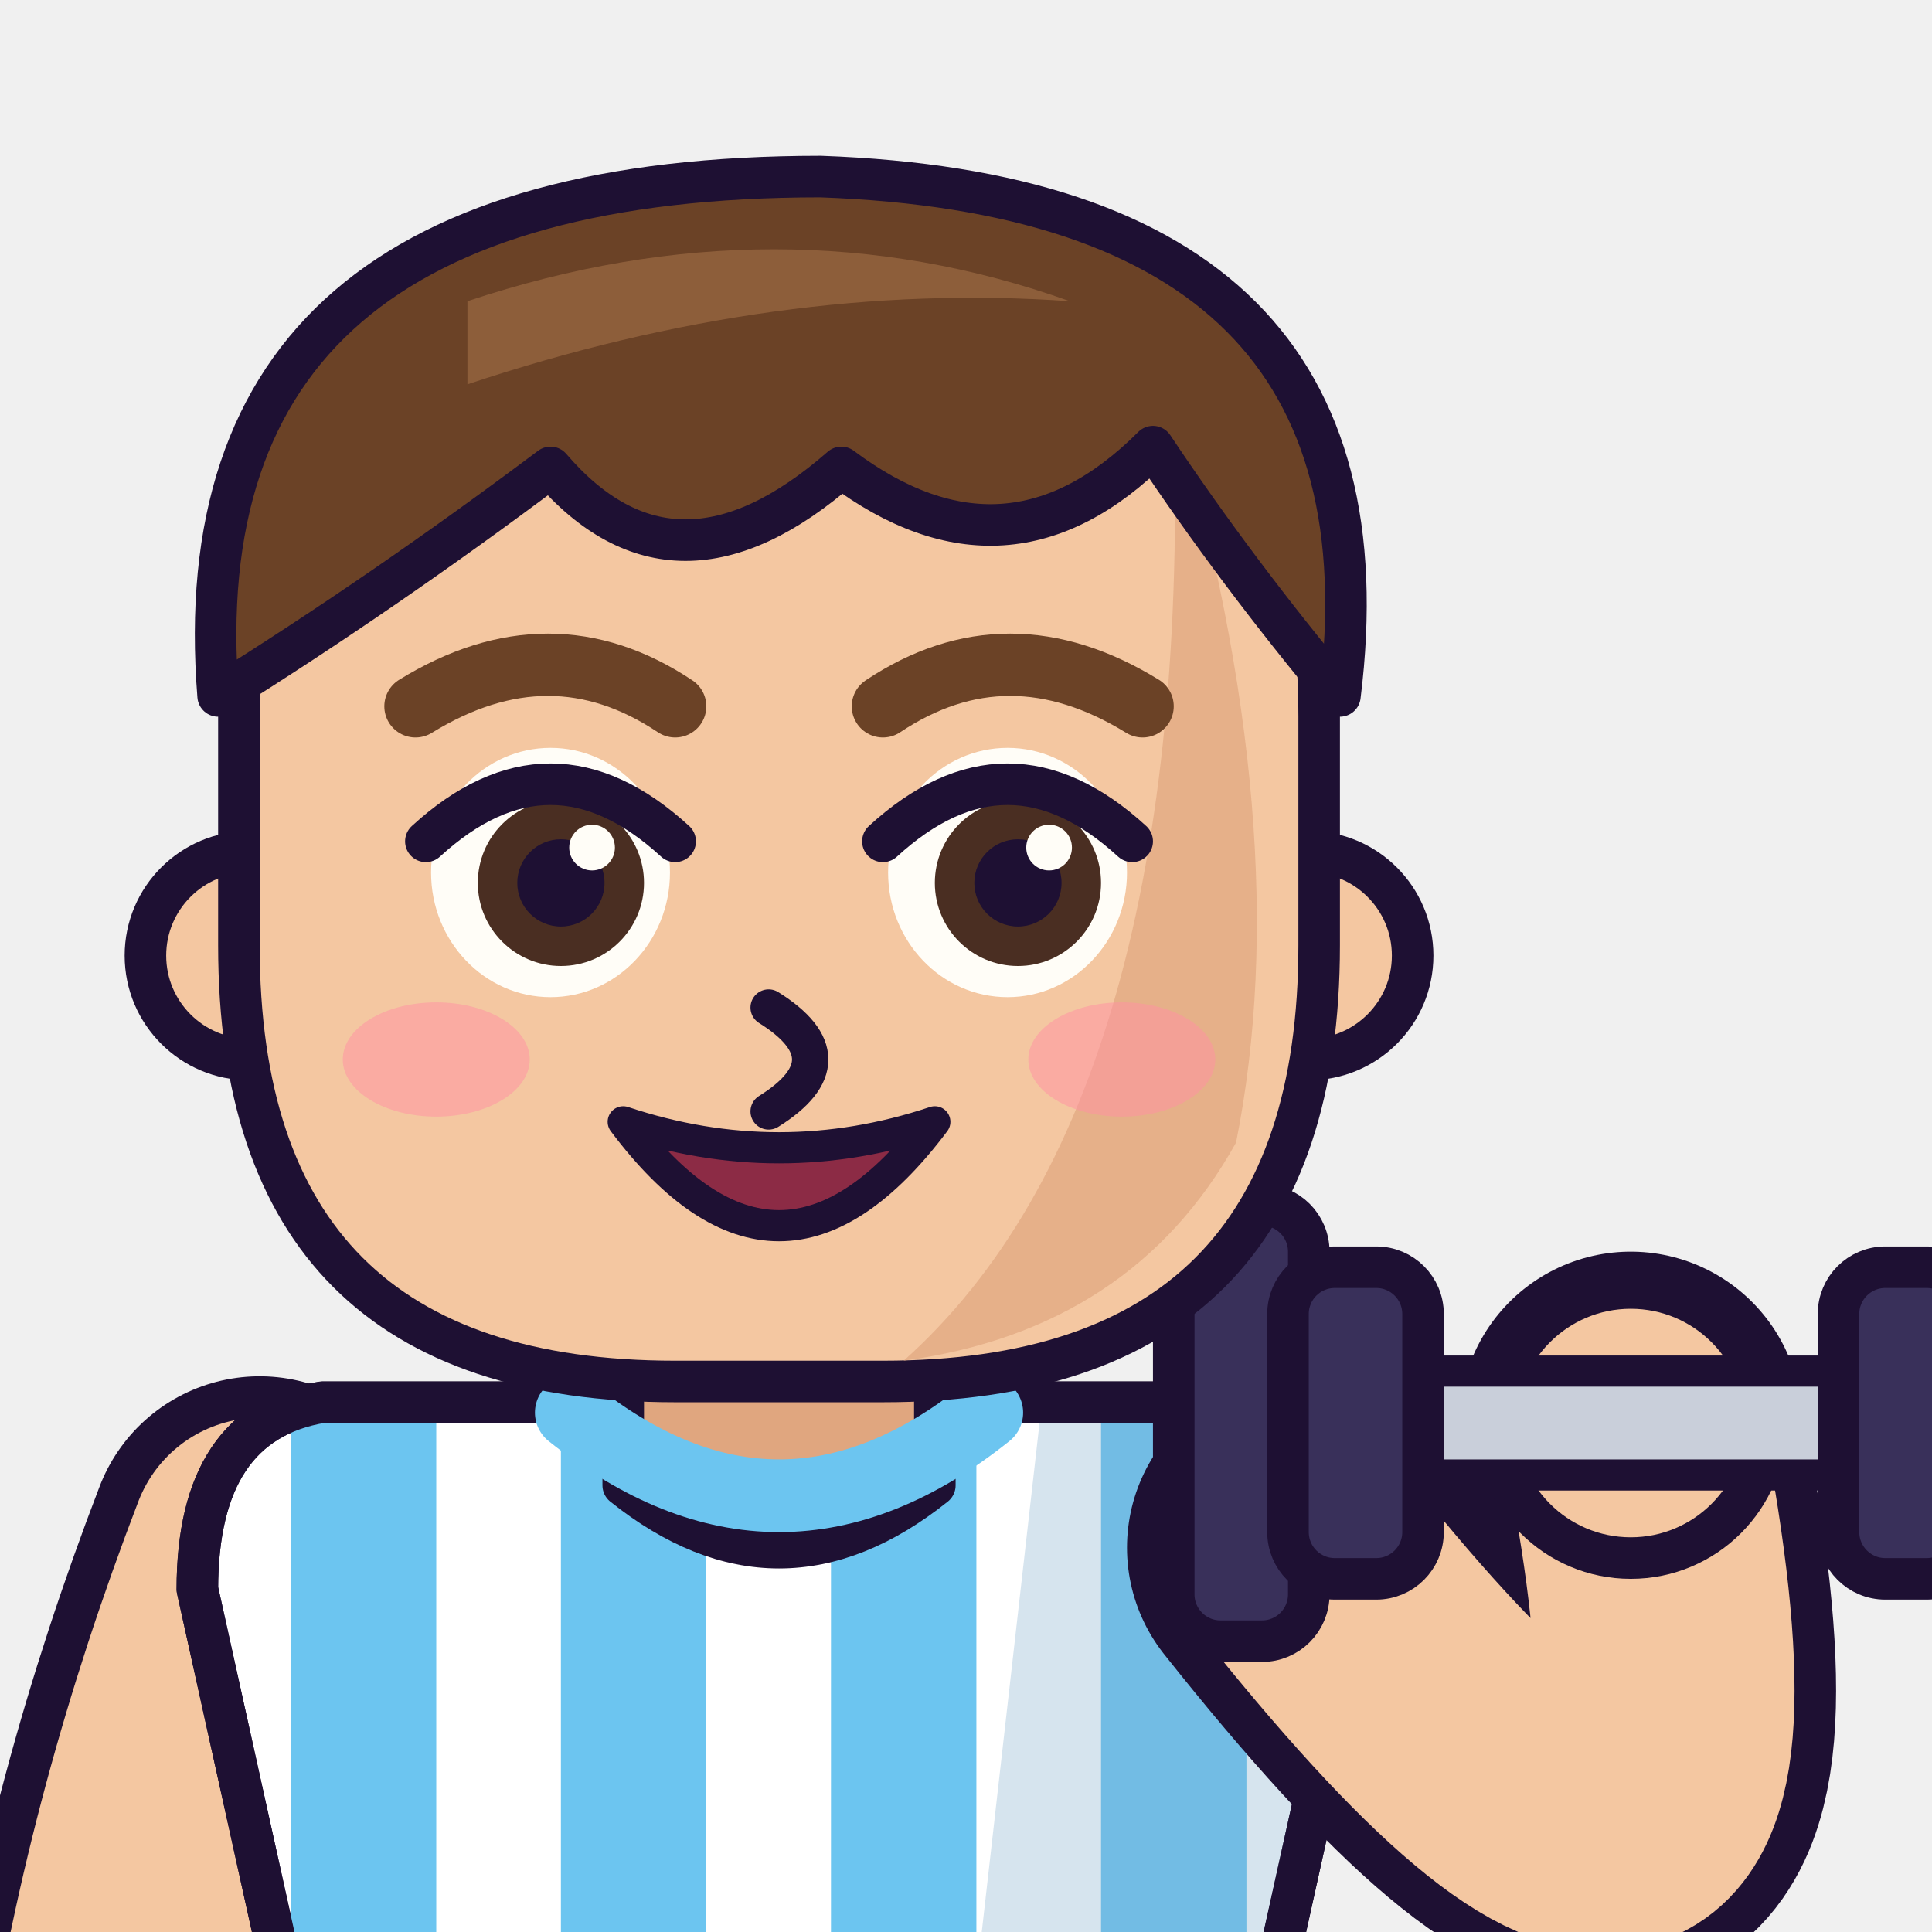
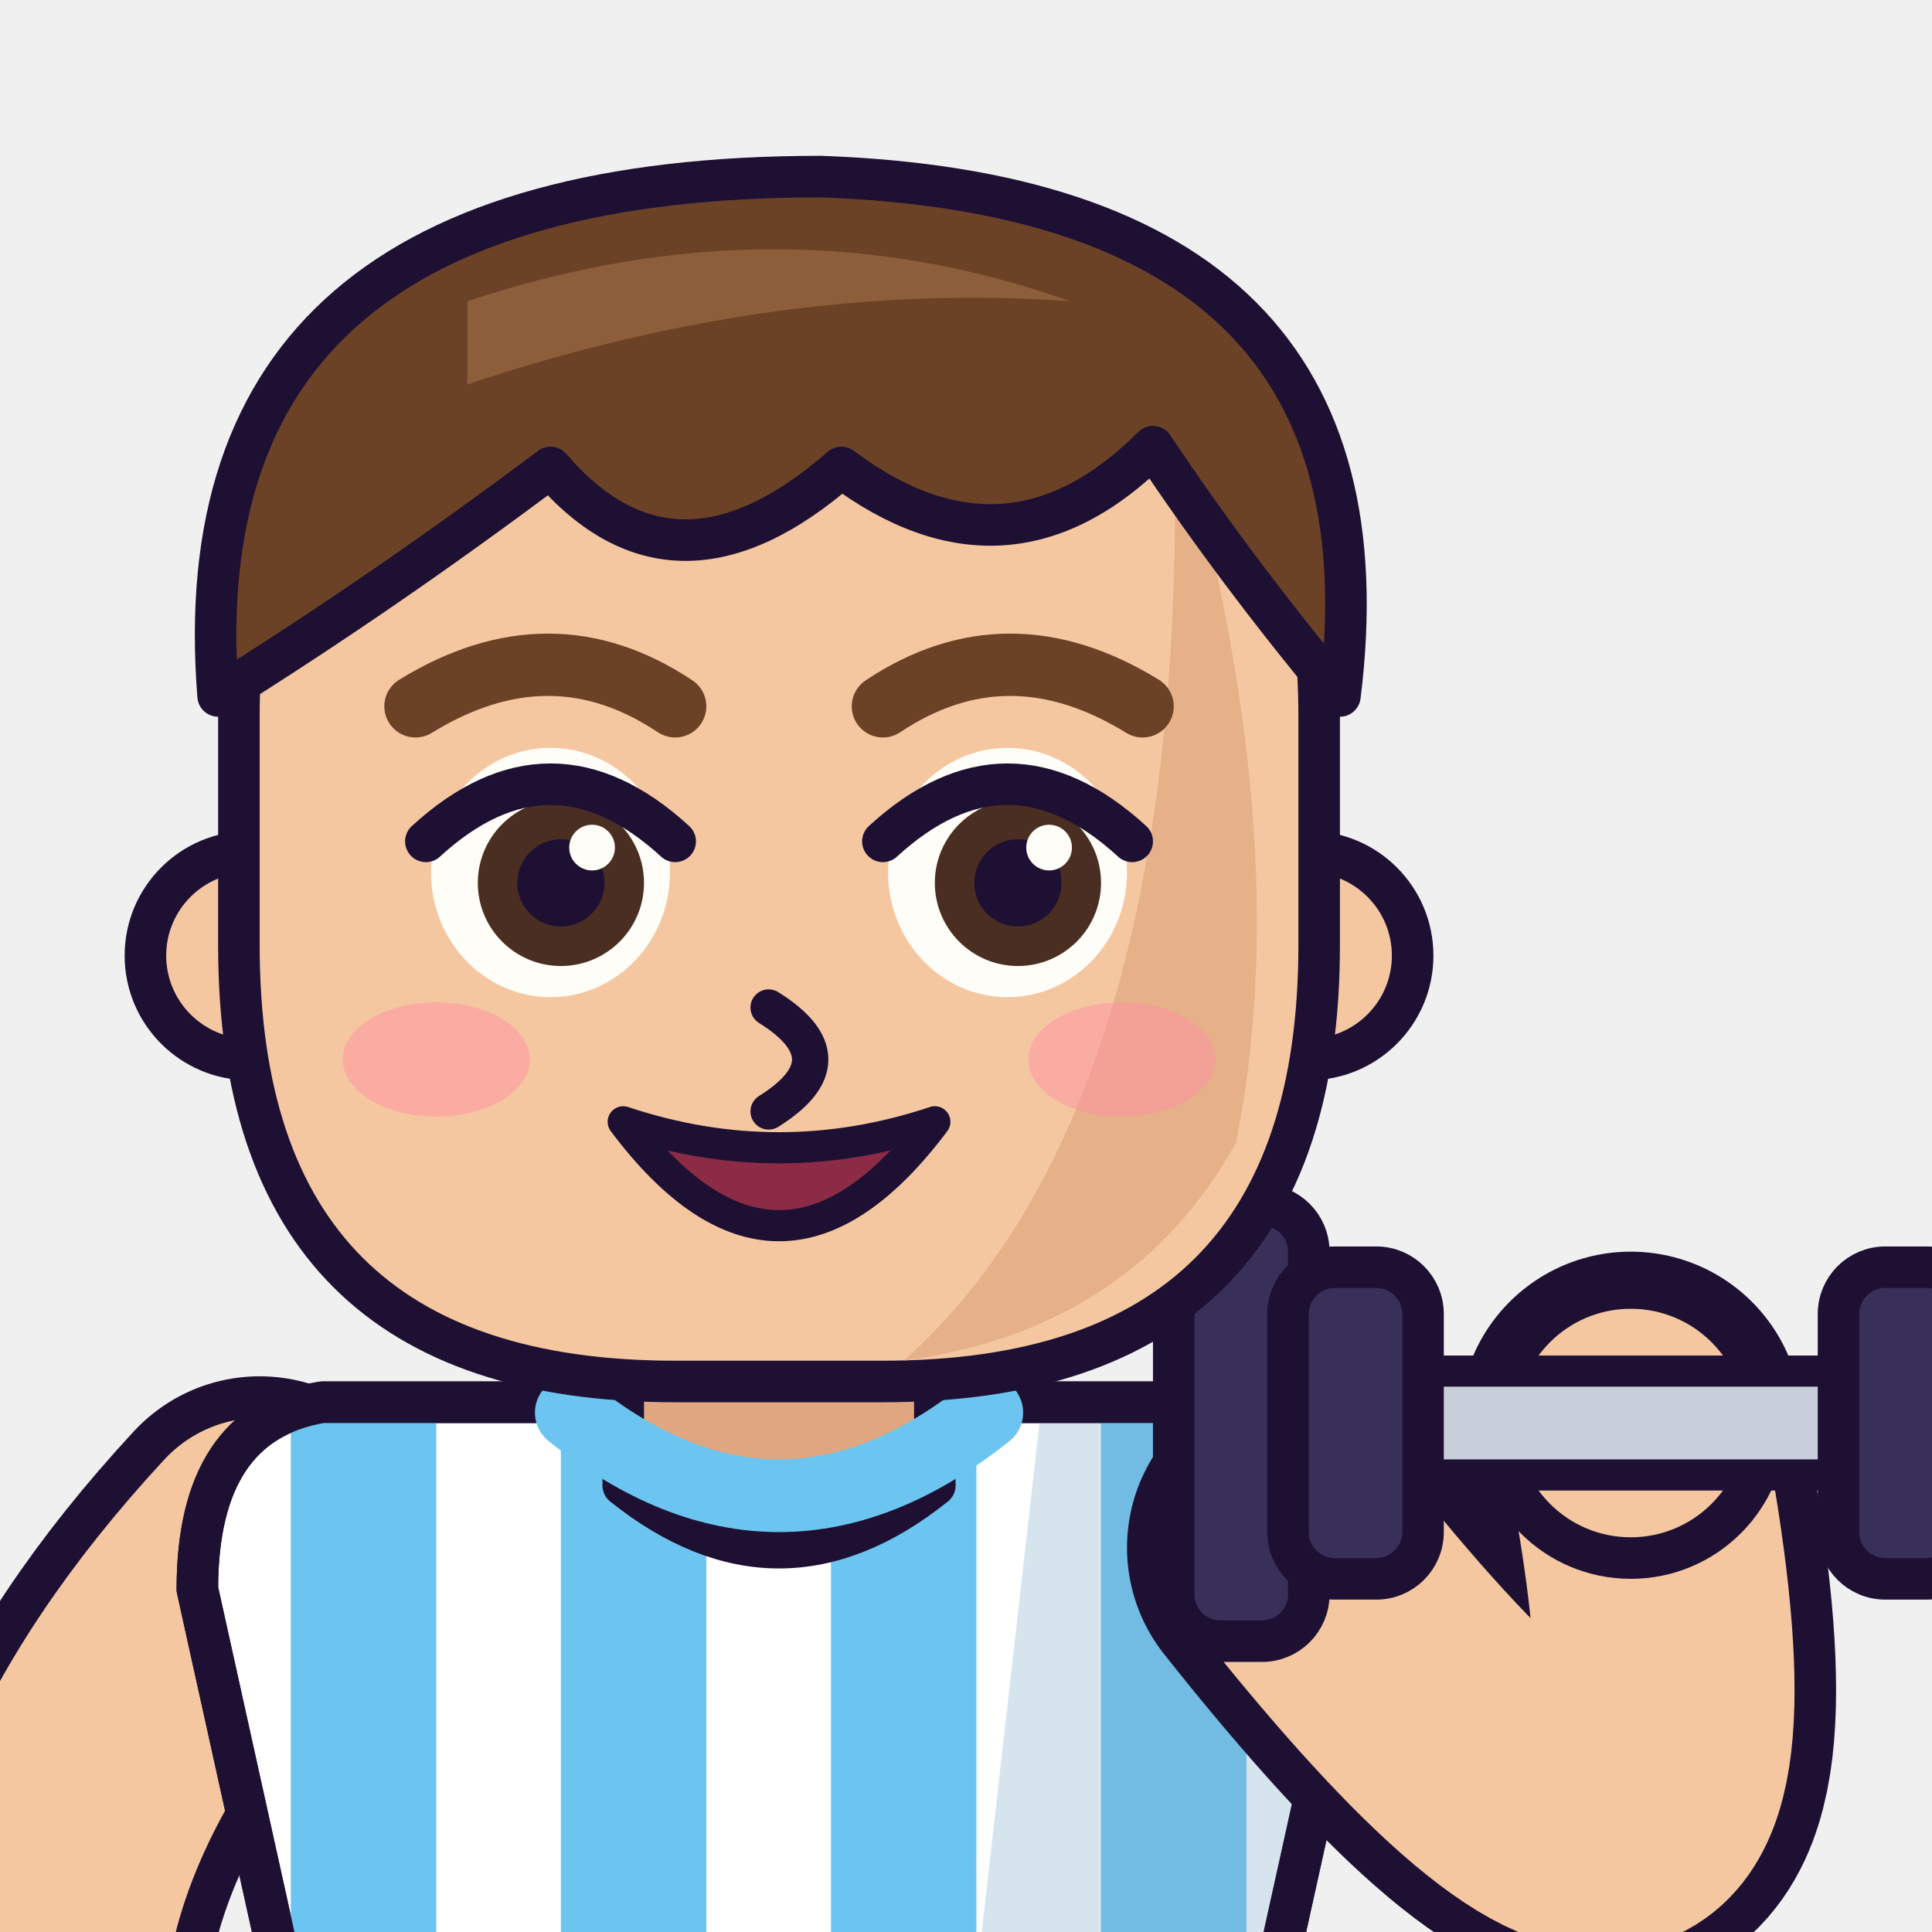
<svg xmlns="http://www.w3.org/2000/svg" viewBox="55 33 186 186" role="img" aria-label="Nehue">
  <ellipse cx="130" cy="410" rx="65" ry="7" fill="#1E1033" opacity="0.28" />
  <path d="M101 336h26v66h-26z" fill="#F4C7A1" stroke="#1E1033" stroke-width="4" stroke-linejoin="round" stroke-linecap="round" />
  <path d="M133 336h26v66h-26z" fill="#F4C7A1" stroke="#1E1033" stroke-width="4" stroke-linejoin="round" stroke-linecap="round" />
  <path d="M100 293L96 340H130L125 319L125 293Z" fill="#2F6FA8" stroke="#1E1033" stroke-width="4" stroke-linejoin="round" stroke-linecap="round" />
  <path d="M160 293L164 340H130L135 319L135 293Z" fill="#2F6FA8" stroke="#1E1033" stroke-width="4" stroke-linejoin="round" stroke-linecap="round" />
  <path d="M137 321L138 338H162L157 299Z" fill="#1C4770" opacity="0.55" />
  <path d="M125 408v-13q0 -7 -7 -7h-12q-18.6 3 -28 14q-2 3 0 6z" fill="#FFFFFF" stroke="#1E1033" stroke-width="4" stroke-linejoin="round" stroke-linecap="round" />
  <path d="M135 408v-13q0 -7 7 -7h12q18.6 3 28 14q2 3 0 6z" fill="#FFFFFF" stroke="#1E1033" stroke-width="4" stroke-linejoin="round" stroke-linecap="round" />
-   <path d="M80 182Q60 234 64 286" fill="none" stroke="#1E1033" stroke-width="33" stroke-linecap="round" />
-   <path d="M80 182Q60 234 64 286" fill="none" stroke="#F4C7A1" stroke-width="25" stroke-linecap="round" />
-   <circle cx="64" cy="286" r="13" fill="#F4C7A1" stroke="#1E1033" stroke-width="4" stroke-linejoin="round" stroke-linecap="round" />
+   <path d="M80 182Q30 236 95 285" fill="none" stroke="#1E1033" stroke-width="33" stroke-linecap="round" />
+   <path d="M80 182Q30 236 95 285" fill="none" stroke="#F4C7A1" stroke-width="25" stroke-linecap="round" />
+   <circle cx="95" cy="285" r="13" fill="#F4C7A1" stroke="#1E1033" stroke-width="4" stroke-linejoin="round" stroke-linecap="round" />
  <clipPath id="torso">
    <path d="M86 168Q74 170 74 186L99 299Q130 305 161 299L186 186Q186 170 174 168Z" />
  </clipPath>
  <path d="M86 168Q74 170 74 186L99 299Q130 305 161 299L186 186Q186 170 174 168Z" fill="#FFFFFF" stroke="#1E1033" stroke-width="4" stroke-linejoin="round" stroke-linecap="round" />
  <g clip-path="url(#torso)">
    <path d="M83 166h14v141h-14z" fill="#6CC5F0" opacity="1" />
    <path d="M109 166h14v141h-14z" fill="#6CC5F0" opacity="1" />
    <path d="M135 166h14v141h-14z" fill="#6CC5F0" opacity="1" />
    <path d="M161 166h14v141h-14z" fill="#6CC5F0" opacity="1" />
    <path d="M155.76 164H192V309H139.3Z" fill="#7FA9C9" opacity="0.32" />
  </g>
  <path d="M86 168Q74 170 74 186L99 299Q130 305 161 299L186 186Q186 170 174 168Z" fill="none" stroke="#1E1033" stroke-width="4" stroke-linejoin="round" stroke-linecap="round" />
  <path d="M115 160h30v16q-15 12 -30 0z" fill="#E0A67F" stroke="#1E1033" stroke-width="4" stroke-linejoin="round" stroke-linecap="round" />
  <path d="M110 169q20 16 40 0" fill="none" stroke="#6CC5F0" stroke-width="7" stroke-linecap="round" />
  <path d="M180 182Q226 240 212 170" fill="none" stroke="#1E1033" stroke-width="33" stroke-linecap="round" />
  <path d="M180 182Q226 240 212 170" fill="none" stroke="#F4C7A1" stroke-width="25" stroke-linecap="round" />
  <circle cx="212" cy="170" r="13" fill="#F4C7A1" stroke="#1E1033" stroke-width="4" stroke-linejoin="round" stroke-linecap="round" />
  <rect x="180" y="165" width="64" height="10" rx="4" fill="#C9CFDA" stroke="#1E1033" stroke-width="3" stroke-linejoin="round" stroke-linecap="round" />
  <rect x="168" y="149" width="13" height="42" rx="4.5" fill="#39305A" stroke="#1E1033" stroke-width="4" stroke-linejoin="round" stroke-linecap="round" />
  <rect x="179" y="155" width="13" height="30" rx="4.5" fill="#39305A" stroke="#1E1033" stroke-width="4" stroke-linejoin="round" stroke-linecap="round" />
  <rect x="232" y="155" width="13" height="30" rx="4.5" fill="#39305A" stroke="#1E1033" stroke-width="4" stroke-linejoin="round" stroke-linecap="round" />
  <rect x="243" y="149" width="13" height="42" rx="4.5" fill="#39305A" stroke="#1E1033" stroke-width="4" stroke-linejoin="round" stroke-linecap="round" />
  <circle cx="79" cy="125" r="10" fill="#F4C7A1" stroke="#1E1033" stroke-width="4" stroke-linejoin="round" stroke-linecap="round" />
  <circle cx="181" cy="125" r="10" fill="#F4C7A1" stroke="#1E1033" stroke-width="4" stroke-linejoin="round" stroke-linecap="round" />
  <path d="M120 60h20q42 0 42 42v22q0 42 -42 42h-20q-42 0 -42 -42v-22q0 -42 42 -42z" fill="#F4C7A1" stroke="#1E1033" stroke-width="4" stroke-linejoin="round" stroke-linecap="round" />
  <path d="M168 72Q180 113 174 143Q164 161 142 164Q170 139 168 72Z" fill="#E0A67F" opacity="0.7" />
  <ellipse cx="97" cy="135" rx="9" ry="5.5" fill="#FF8FA3" opacity="0.5" />
  <ellipse cx="163" cy="135" rx="9" ry="5.5" fill="#FF8FA3" opacity="0.5" />
  <ellipse cx="108" cy="117" rx="11.5" ry="12" fill="#FFFDF7" />
  <circle cx="109" cy="118" r="8" fill="#4A2E22" />
  <circle cx="109" cy="118" r="4.2" fill="#1E1033" />
  <circle cx="112" cy="114.6" r="2.2" fill="#FFFDF7" />
  <path d="M96 114Q108 103 120 114" fill="none" stroke="#1E1033" stroke-width="4" stroke-linecap="round" stroke-linejoin="round" />
  <ellipse cx="152" cy="117" rx="11.5" ry="12" fill="#FFFDF7" />
  <circle cx="153" cy="118" r="8" fill="#4A2E22" />
  <circle cx="153" cy="118" r="4.2" fill="#1E1033" />
  <circle cx="156" cy="114.6" r="2.2" fill="#FFFDF7" />
  <path d="M140 114Q152 103 164 114" fill="none" stroke="#1E1033" stroke-width="4" stroke-linecap="round" stroke-linejoin="round" />
  <path d="M120 101Q108 93 95 101" fill="none" stroke="#6B4226" stroke-width="6" stroke-linecap="round" stroke-linejoin="round" />
  <path d="M140 101Q152 93 165 101" fill="none" stroke="#6B4226" stroke-width="6" stroke-linecap="round" stroke-linejoin="round" />
  <path d="M129 130q8 5 0 10" fill="none" stroke="#1E1033" stroke-width="3.5" stroke-linecap="round" stroke-linejoin="round" />
  <path d="M115 141q15 20 30 0q-15 5 -30 0z" fill="#8C2B45" stroke="#1E1033" stroke-width="3" stroke-linejoin="round" stroke-linecap="round" />
  <path d="M76 100Q72 50 134 50Q190 52 184 100Q174 88 166 76Q152 90 136 78Q120 92 108 78Q92 90 76 100Z" fill="#6B4226" stroke="#1E1033" stroke-width="4" stroke-linejoin="round" stroke-linecap="round" />
  <path d="M100 62Q130 52 158 62Q130 60 100 70Z" fill="#96653F" opacity="0.8" />
</svg>
